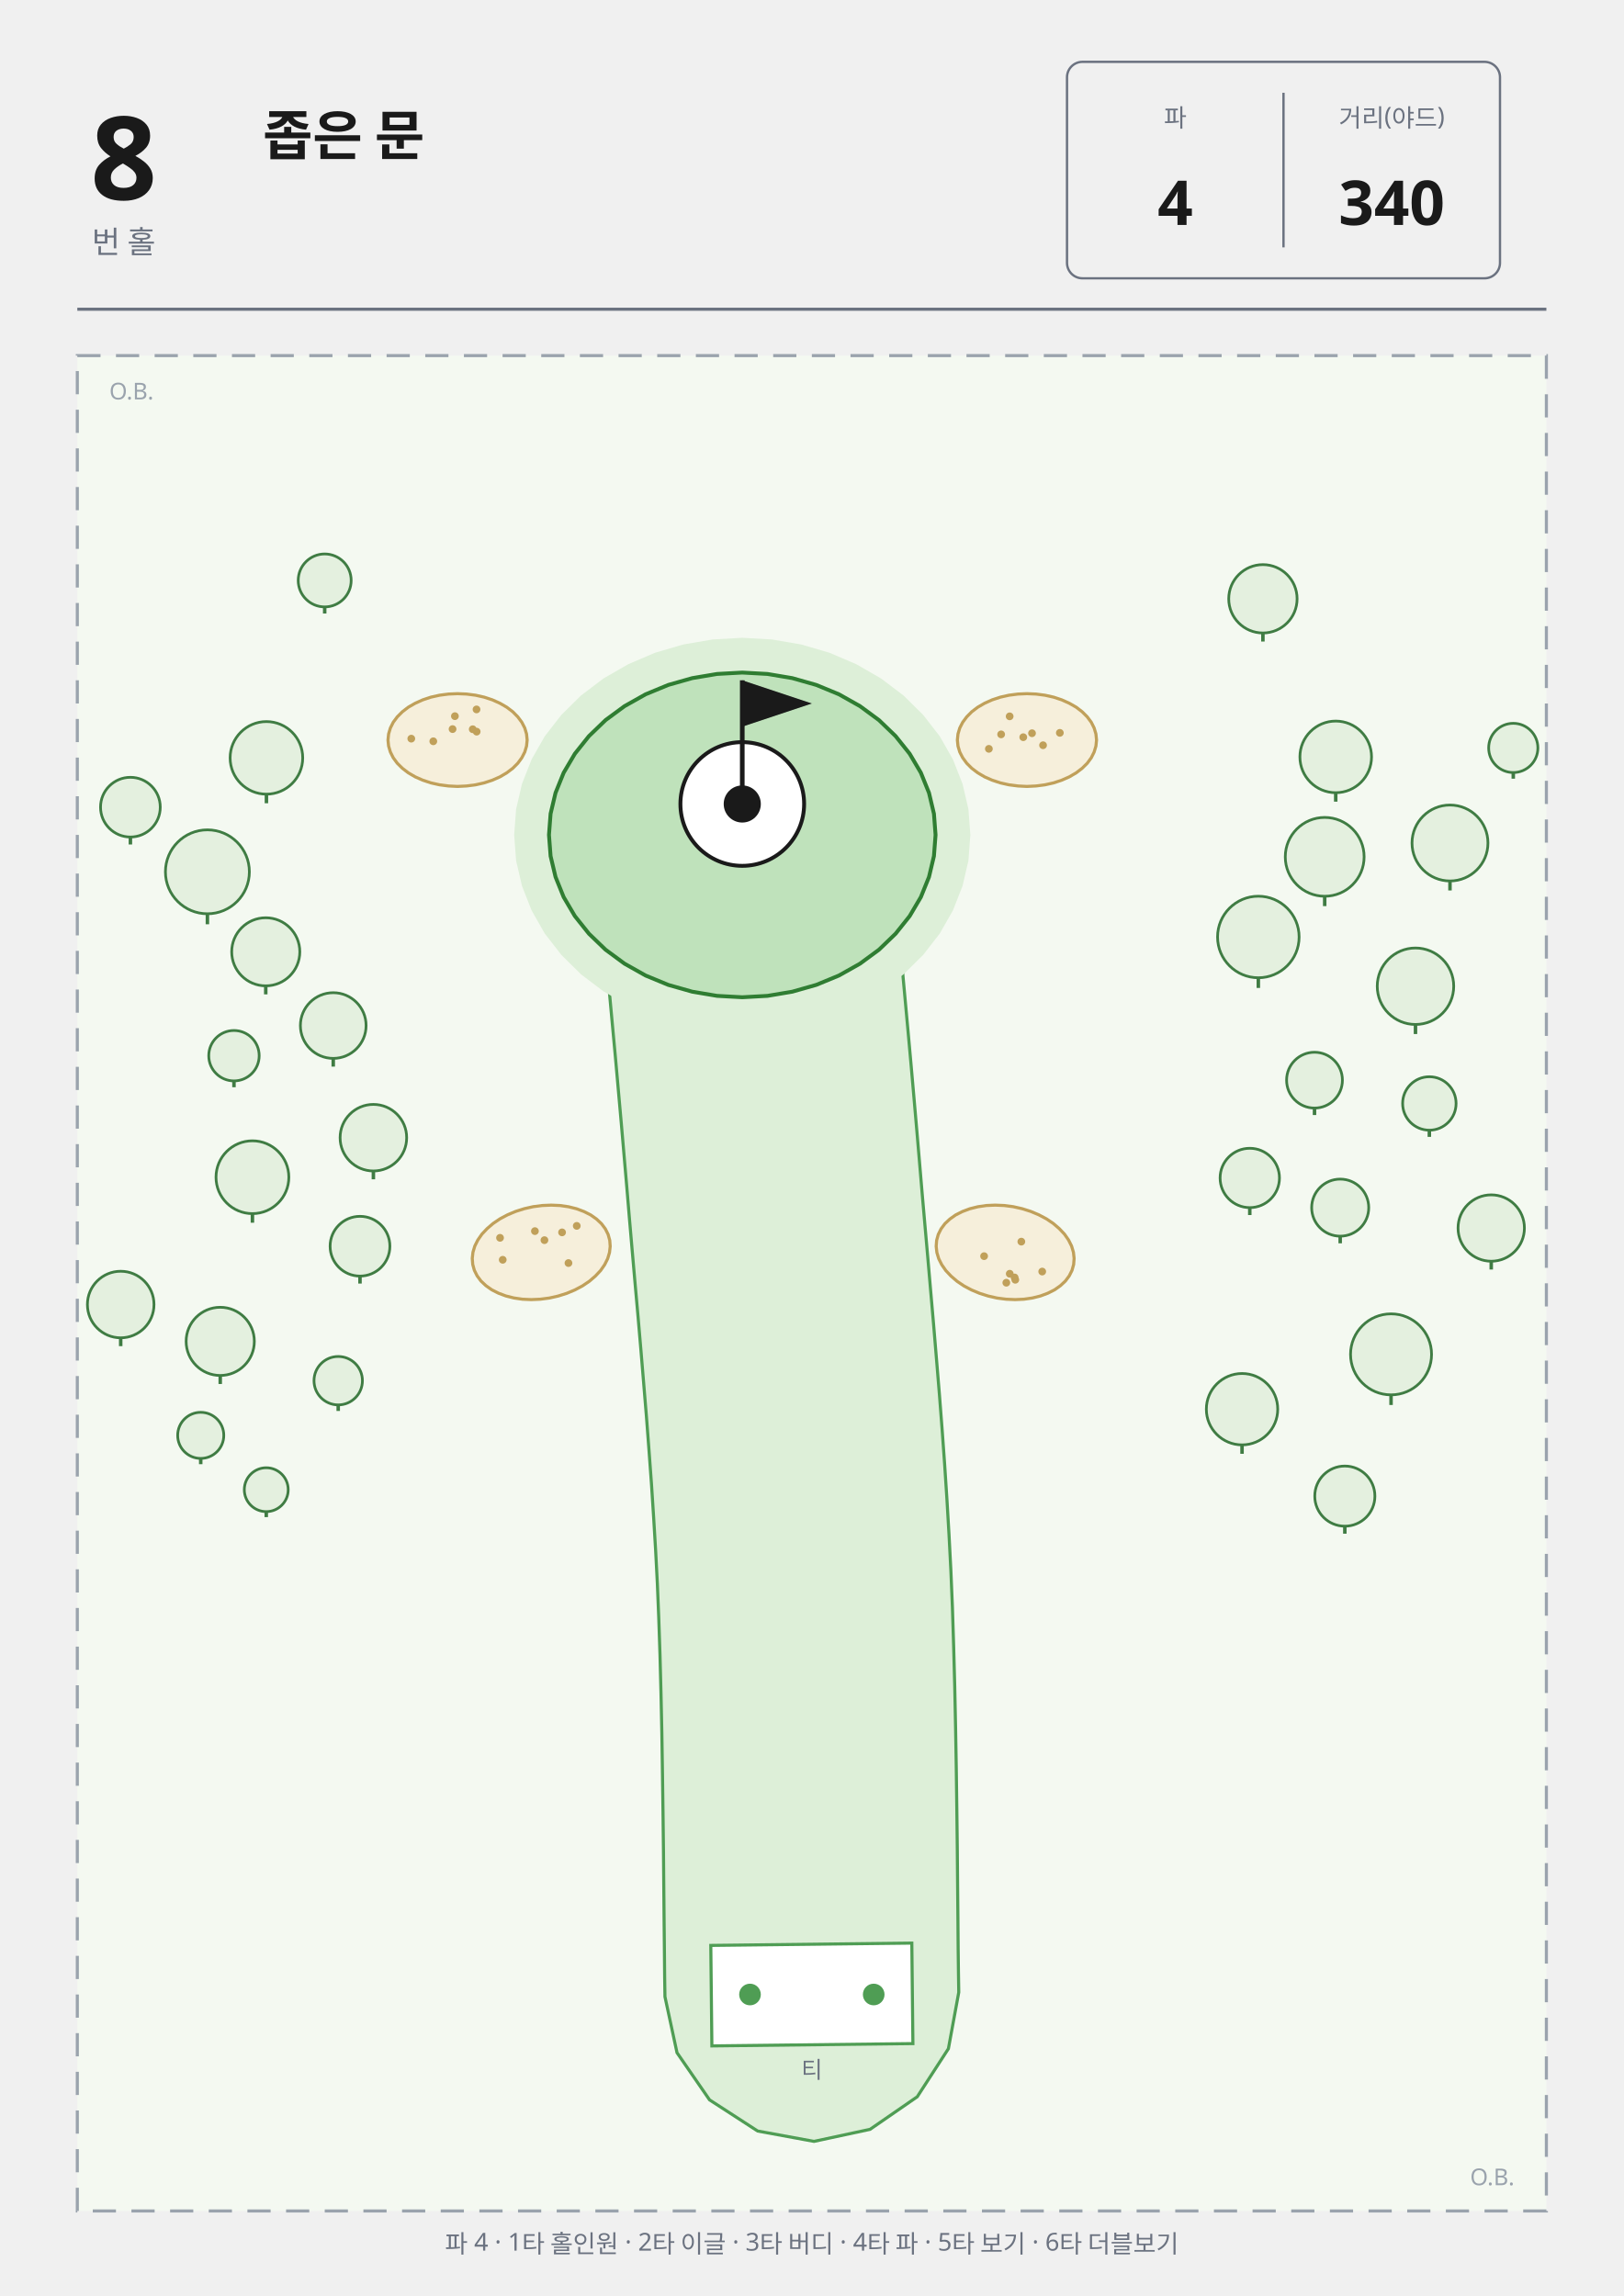
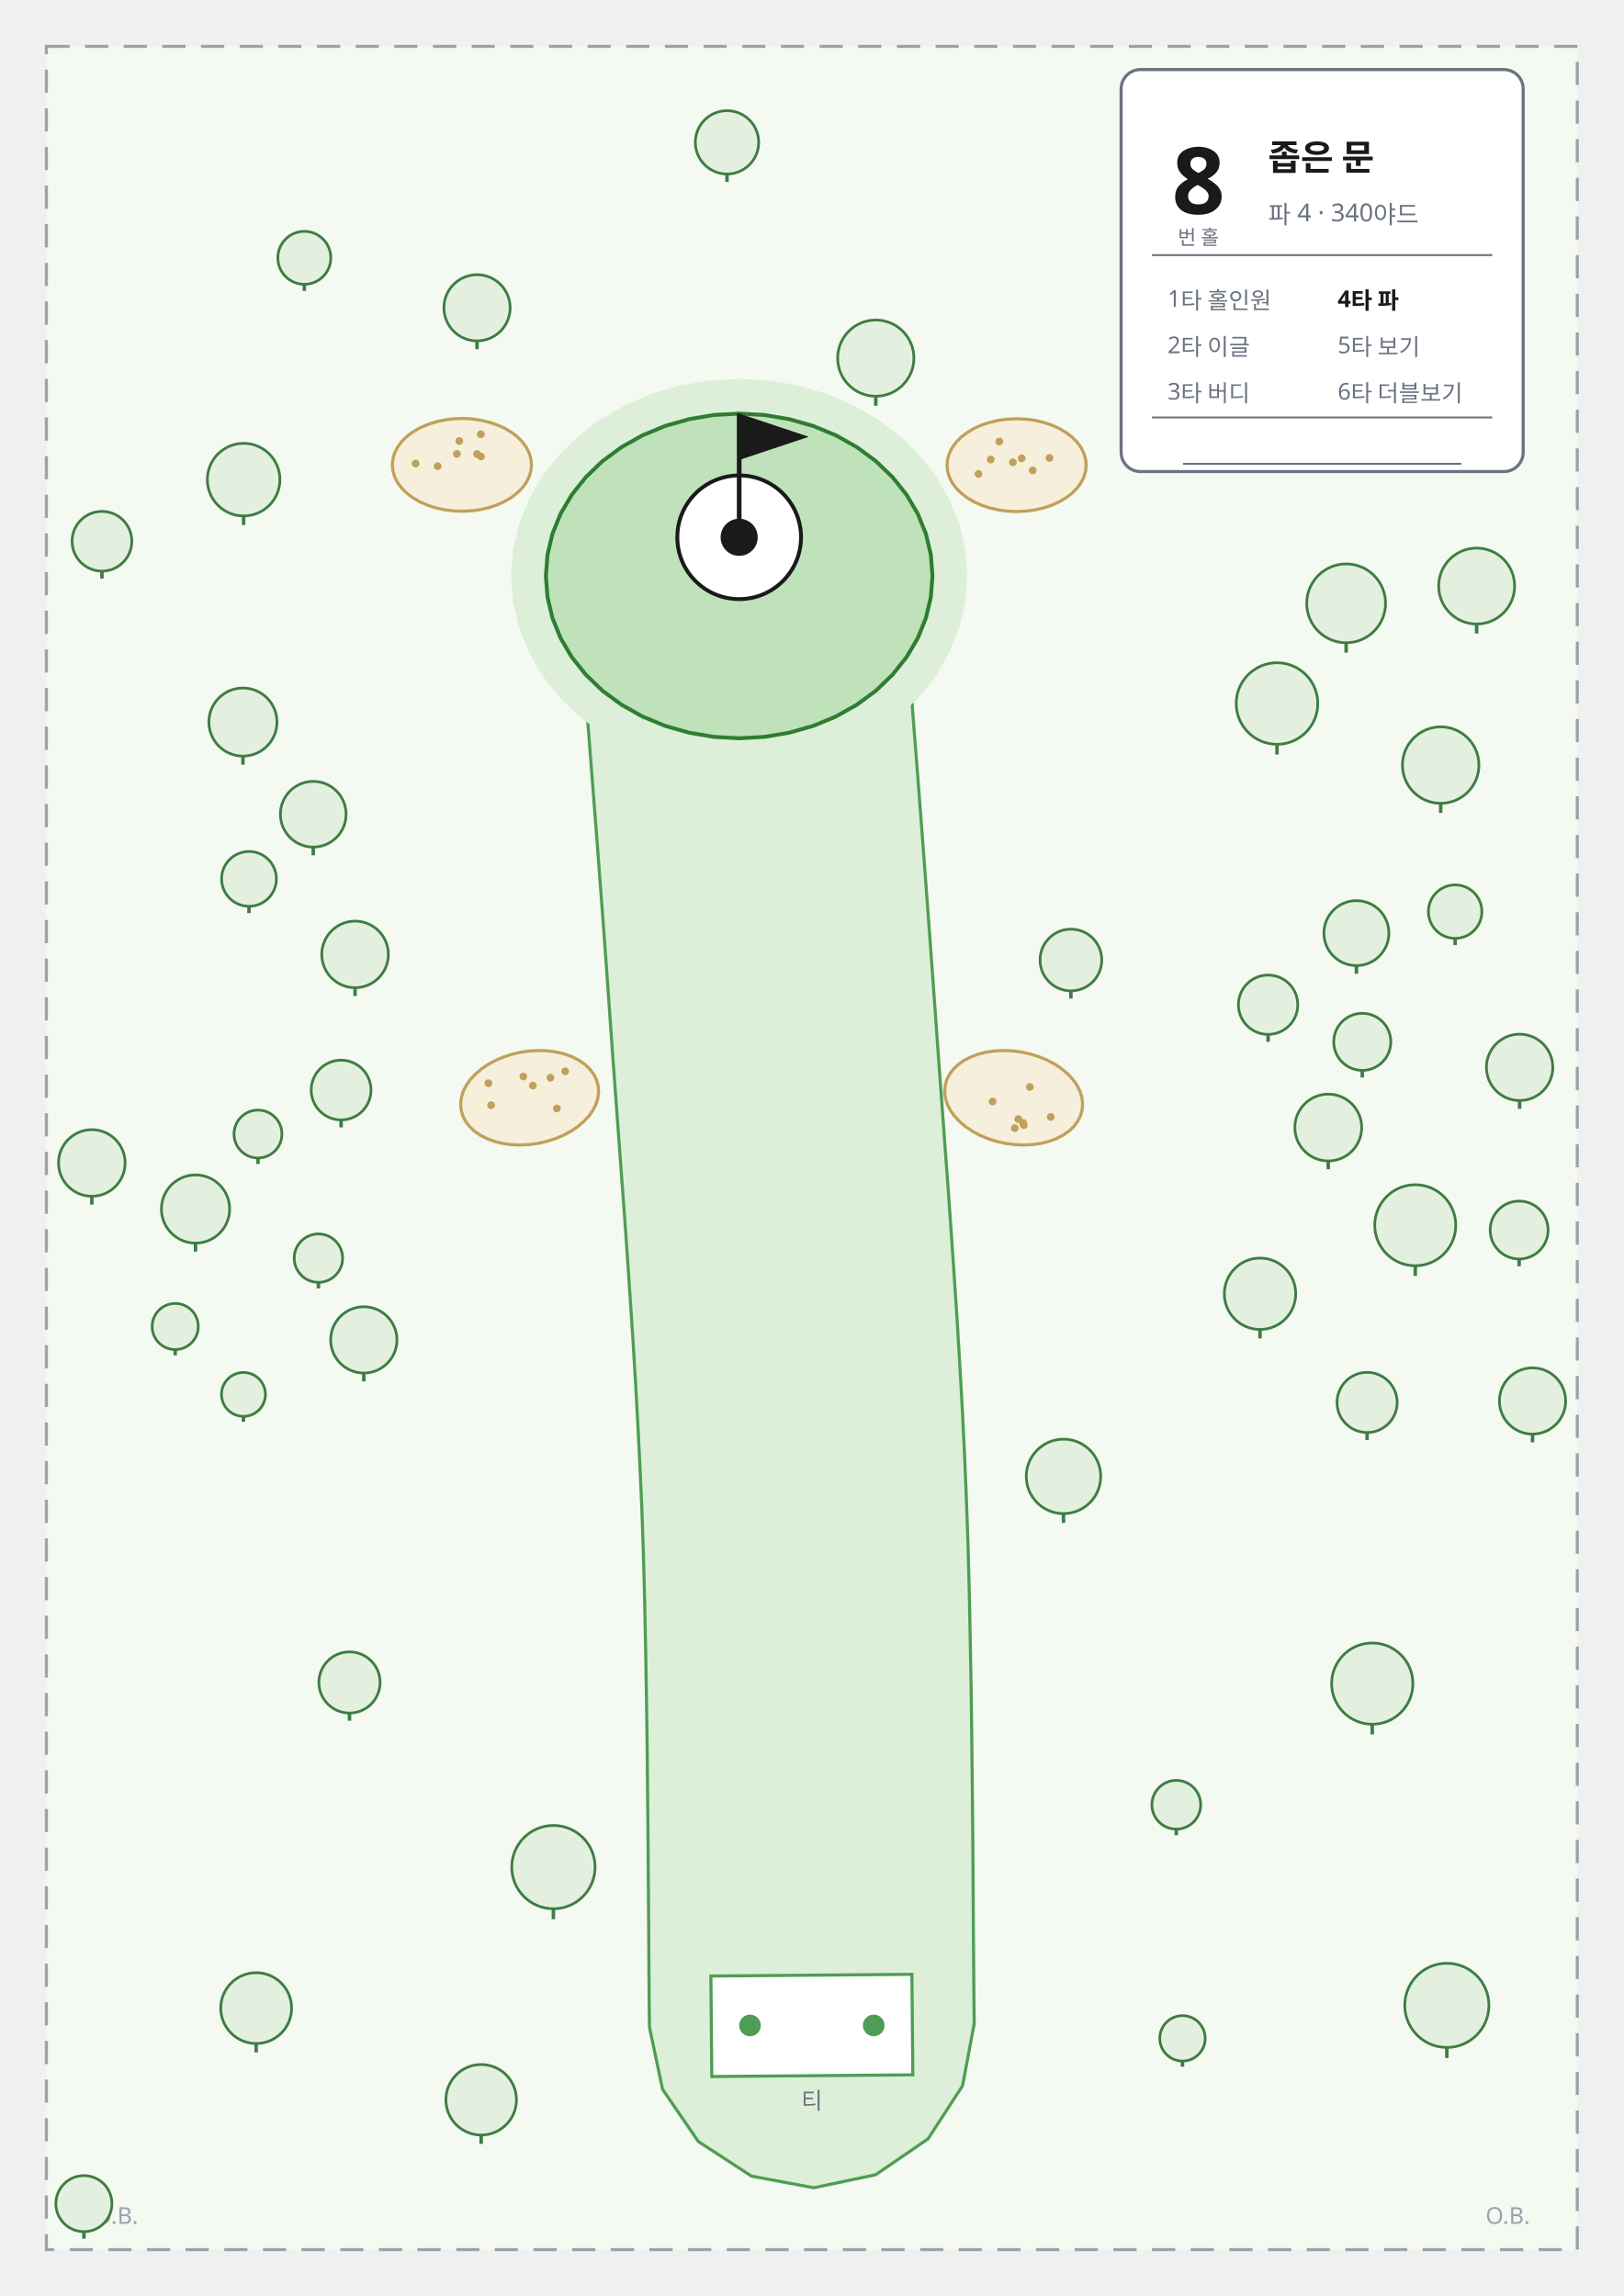
<svg xmlns="http://www.w3.org/2000/svg" width="210mm" height="297mm" viewBox="0 0 210 297" font-family="Noto Sans KR">
  <g id="pc-art" fill="#1a1a1a" stroke="none">
-     <text x="16" y="20" font-size="15" dominant-baseline="central" text-anchor="middle" font-weight="bold">8</text>
-     <text x="16" y="31" font-size="4" dominant-baseline="central" fill="#6b7280" text-anchor="middle">번 홀</text>
-     <text x="34" y="17" font-size="7" dominant-baseline="central" text-anchor="start" font-weight="bold">좁은 문</text>
-     <rect x="138" y="8" width="56" height="28" fill="none" stroke="#6b7280" stroke-width="0.3" rx="2" />
-     <line x1="166" y1="12" x2="166" y2="32" stroke="#6b7280" stroke-width="0.3" />
-     <text x="152" y="15" font-size="3.2" dominant-baseline="central" fill="#6b7280" text-anchor="middle">파</text>
-     <text x="152" y="26" font-size="8" dominant-baseline="central" fill="#1a1a1a" text-anchor="middle" font-weight="bold">4</text>
-     <text x="180" y="15" font-size="3.2" dominant-baseline="central" fill="#6b7280" text-anchor="middle">거리(야드)</text>
-     <text x="180" y="26" font-size="8" dominant-baseline="central" fill="#1a1a1a" text-anchor="middle" font-weight="bold">340</text>
-     <line x1="10" y1="40" x2="200" y2="40" stroke="#6b7280" stroke-width="0.4" />
-     <rect x="10" y="46" width="190" height="240" fill="#f4f9f1" stroke="#9aa3ad" stroke-width="0.4" stroke-dasharray="3 2" />
-     <text x="17" y="50.5" font-size="3" dominant-baseline="central" fill="#9aa3ad" text-anchor="middle">O.B.</text>
-     <text x="193" y="281.5" font-size="3" dominant-baseline="central" fill="#9aa3ad" text-anchor="middle">O.B.</text>
-     <path d="M86 258.28 L85.96 255.62 L85.93 252.29 L85.89 248.42 L85.85 244.1 L85.81 239.43 L85.75 234.49 L85.68 229.38 L85.6 224.21 L85.49 219.07 L85.36 214.06 L85.2 209.3 L85.02 204.88 L84.8 200.63 L84.54 196.32 L84.26 191.99 L83.94 187.64 L83.61 183.29 L83.25 178.94 L82.89 174.61 L82.52 170.31 L82.14 166.05 L81.77 161.83 L81.41 157.67 L81.07 153.6 L80.72 149.54 L80.36 145.36 L79.98 141.1 L79.6 136.83 L79.21 132.61 L78.83 128.5 L78.47 124.57 L78.25 122.32 L79.02 114.94 L82.54 108.42 L88.3 103.75 L95.4 101.63 L102.78 102.39 L109.3 105.92 L113.97 111.67 L116.09 118.78 L116.3 121.04 L116.67 125 L117.05 129.13 L117.44 133.39 L117.83 137.71 L118.21 142.03 L118.58 146.29 L118.93 150.4 L119.27 154.42 L119.63 158.53 L120 162.73 L120.37 167.02 L120.75 171.38 L121.12 175.81 L121.49 180.28 L121.84 184.8 L122.17 189.36 L122.47 193.93 L122.74 198.52 L122.98 203.12 L123.18 207.9 L123.34 212.95 L123.48 218.18 L123.59 223.5 L123.68 228.81 L123.75 234.01 L123.81 239.03 L123.85 243.75 L123.89 248.08 L123.92 251.91 L123.96 255.15 L124 257.72 L122.66 265.01 L118.63 271.23 L112.53 275.44 L105.28 277 L97.99 275.66 L91.77 271.63 L87.56 265.53 Z" fill="#ddefd8" stroke="#4f9d54" stroke-width="0.4" />
-     <path d="M125.5 108 L125.25 111.33 L124.49 114.6 L123.25 117.76 L121.55 120.75 L119.4 123.52 L116.86 126.03 L113.96 128.23 L110.75 130.08 L107.29 131.56 L103.64 132.63 L99.85 133.28 L96 133.5 L92.15 133.28 L88.36 132.63 L84.71 131.56 L81.25 130.08 L78.04 128.23 L75.14 126.03 L72.6 123.52 L70.45 120.75 L68.75 117.76 L67.51 114.6 L66.75 111.33 L66.5 108 L66.75 104.67 L67.51 101.4 L68.75 98.24 L70.45 95.25 L72.6 92.48 L75.14 89.97 L78.04 87.77 L81.25 85.92 L84.71 84.44 L88.36 83.37 L92.15 82.72 L96 82.5 L99.85 82.72 L103.64 83.37 L107.29 84.44 L110.75 85.92 L113.96 87.77 L116.86 89.97 L119.4 92.48 L121.55 95.25 L123.25 98.24 L124.49 101.4 L125.25 104.67 Z" fill="#ddefd8" stroke="none" />
-     <path d="M121 108 L120.79 110.74 L120.15 113.44 L119.1 116.04 L117.65 118.5 L115.83 120.78 L113.68 122.85 L111.22 124.66 L108.5 126.19 L105.57 127.4 L102.47 128.28 L99.26 128.82 L96 129 L92.74 128.82 L89.53 128.28 L86.43 127.4 L83.5 126.19 L80.78 124.66 L78.32 122.85 L76.17 120.78 L74.35 118.5 L72.9 116.04 L71.85 113.44 L71.21 110.74 L71 108 L71.21 105.26 L71.85 102.56 L72.9 99.96 L74.35 97.5 L76.17 95.22 L78.32 93.15 L80.78 91.34 L83.5 89.81 L86.43 88.6 L89.53 87.72 L92.74 87.18 L96 87 L99.26 87.18 L102.47 87.72 L105.57 88.6 L108.5 89.81 L111.22 91.34 L113.68 93.15 L115.83 95.22 L117.65 97.5 L119.1 99.96 L120.15 102.56 L120.79 105.26 Z" fill="#bfe2bb" stroke="#2f7d32" stroke-width="0.5" />
-     <path d="M78.86 160.44 L78.92 161.22 L78.83 162.02 L78.59 162.82 L78.2 163.6 L77.67 164.36 L77 165.07 L76.22 165.74 L75.33 166.34 L74.35 166.86 L73.3 167.3 L72.19 167.65 L71.04 167.91 L69.88 168.06 L68.71 168.11 L67.57 168.06 L66.47 167.9 L65.43 167.64 L64.47 167.28 L63.6 166.84 L62.85 166.31 L62.21 165.71 L61.71 165.04 L61.35 164.32 L61.14 163.56 L61.08 162.78 L61.17 161.98 L61.41 161.18 L61.8 160.4 L62.33 159.64 L63 158.93 L63.78 158.26 L64.67 157.66 L65.65 157.14 L66.7 156.7 L67.81 156.35 L68.96 156.09 L70.12 155.94 L71.29 155.89 L72.43 155.94 L73.53 156.1 L74.57 156.36 L75.53 156.72 L76.4 157.16 L77.15 157.69 L77.79 158.29 L78.29 158.96 L78.65 159.68 Z" fill="#f6efdb" stroke="#c0a05a" stroke-width="0.4" />
-     <circle cx="72.694" cy="159.414" r="0.5" fill="#c0a05a" stroke="none" />
-     <circle cx="73.522" cy="163.383" r="0.5" fill="#c0a05a" stroke="none" />
-     <circle cx="69.183" cy="159.252" r="0.5" fill="#c0a05a" stroke="none" />
-     <circle cx="74.595" cy="158.575" r="0.5" fill="#c0a05a" stroke="none" />
-     <circle cx="70.415" cy="160.421" r="0.5" fill="#c0a05a" stroke="none" />
-     <circle cx="64.672" cy="160.12" r="0.5" fill="#c0a05a" stroke="none" />
-     <circle cx="65.02" cy="162.96" r="0.5" fill="#c0a05a" stroke="none" />
-     <path d="M138.86 163.56 L138.65 164.32 L138.29 165.04 L137.79 165.71 L137.15 166.31 L136.4 166.84 L135.53 167.28 L134.57 167.64 L133.53 167.9 L132.43 168.06 L131.29 168.11 L130.12 168.06 L128.96 167.91 L127.81 167.65 L126.7 167.3 L125.65 166.86 L124.67 166.34 L123.78 165.74 L123 165.07 L122.33 164.36 L121.8 163.6 L121.41 162.82 L121.17 162.02 L121.08 161.22 L121.14 160.44 L121.35 159.68 L121.71 158.96 L122.21 158.29 L122.85 157.69 L123.6 157.16 L124.47 156.72 L125.43 156.36 L126.47 156.1 L127.57 155.94 L128.71 155.89 L129.88 155.94 L131.04 156.09 L132.19 156.35 L133.3 156.7 L134.35 157.14 L135.33 157.66 L136.22 158.26 L137 158.93 L137.67 159.64 L138.2 160.4 L138.59 161.18 L138.83 161.98 L138.92 162.78 Z" fill="#f6efdb" stroke="#c0a05a" stroke-width="0.4" />
-     <circle cx="131.313" cy="165.546" r="0.5" fill="#c0a05a" stroke="none" />
-     <circle cx="131.223" cy="165.245" r="0.5" fill="#c0a05a" stroke="none" />
-     <circle cx="130.152" cy="165.927" r="0.5" fill="#c0a05a" stroke="none" />
-     <circle cx="132.094" cy="160.613" r="0.5" fill="#c0a05a" stroke="none" />
-     <circle cx="134.794" cy="164.483" r="0.5" fill="#c0a05a" stroke="none" />
-     <circle cx="127.278" cy="162.491" r="0.5" fill="#c0a05a" stroke="none" />
-     <circle cx="130.595" cy="164.765" r="0.5" fill="#c0a05a" stroke="none" />
-     <path d="M68.18 95.73 L68.1 96.51 L67.87 97.28 L67.49 98.02 L66.97 98.73 L66.32 99.38 L65.54 99.97 L64.66 100.49 L63.68 100.92 L62.62 101.27 L61.51 101.52 L60.35 101.67 L59.18 101.73 L58 101.67 L56.85 101.52 L55.73 101.27 L54.68 100.92 L53.7 100.49 L52.81 99.97 L52.04 99.38 L51.38 98.73 L50.86 98.02 L50.49 97.28 L50.26 96.51 L50.18 95.73 L50.26 94.94 L50.49 94.17 L50.86 93.43 L51.38 92.73 L52.04 92.07 L52.81 91.48 L53.7 90.97 L54.68 90.53 L55.73 90.18 L56.85 89.93 L58 89.78 L59.18 89.73 L60.35 89.78 L61.51 89.93 L62.62 90.18 L63.68 90.53 L64.66 90.97 L65.54 91.48 L66.32 92.07 L66.97 92.73 L67.49 93.43 L67.87 94.17 L68.1 94.94 Z" fill="#f6efdb" stroke="#c0a05a" stroke-width="0.4" />
-     <circle cx="53.194" cy="95.549" r="0.5" fill="#c0a05a" stroke="none" />
-     <circle cx="56.041" cy="95.891" r="0.5" fill="#c0a05a" stroke="none" />
-     <circle cx="58.532" cy="94.312" r="0.5" fill="#c0a05a" stroke="none" />
-     <circle cx="61.141" cy="94.332" r="0.5" fill="#c0a05a" stroke="none" />
-     <circle cx="61.631" cy="91.767" r="0.5" fill="#c0a05a" stroke="none" />
-     <circle cx="58.835" cy="92.639" r="0.5" fill="#c0a05a" stroke="none" />
-     <circle cx="61.648" cy="94.642" r="0.5" fill="#c0a05a" stroke="none" />
-     <path d="M141.82 95.73 L141.74 96.51 L141.51 97.28 L141.14 98.02 L140.62 98.73 L139.96 99.38 L139.19 99.97 L138.3 100.49 L137.32 100.92 L136.27 101.27 L135.15 101.52 L134 101.67 L132.82 101.73 L131.65 101.67 L130.49 101.52 L129.38 101.27 L128.32 100.92 L127.34 100.49 L126.46 99.97 L125.68 99.38 L125.03 98.73 L124.51 98.02 L124.13 97.28 L123.9 96.51 L123.82 95.73 L123.9 94.94 L124.13 94.17 L124.51 93.43 L125.03 92.73 L125.68 92.07 L126.46 91.48 L127.34 90.97 L128.32 90.53 L129.38 90.18 L130.49 89.93 L131.65 89.78 L132.82 89.73 L134 89.78 L135.15 89.93 L136.27 90.18 L137.32 90.53 L138.3 90.97 L139.19 91.48 L139.96 92.07 L140.62 92.73 L141.14 93.43 L141.51 94.17 L141.74 94.94 Z" fill="#f6efdb" stroke="#c0a05a" stroke-width="0.4" />
-     <circle cx="133.475" cy="94.848" r="0.5" fill="#c0a05a" stroke="none" />
-     <circle cx="127.895" cy="96.867" r="0.5" fill="#c0a05a" stroke="none" />
-     <circle cx="129.481" cy="94.995" r="0.5" fill="#c0a05a" stroke="none" />
-     <circle cx="134.903" cy="96.401" r="0.5" fill="#c0a05a" stroke="none" />
-     <circle cx="132.344" cy="95.361" r="0.5" fill="#c0a05a" stroke="none" />
-     <circle cx="130.583" cy="92.663" r="0.5" fill="#c0a05a" stroke="none" />
-     <circle cx="137.074" cy="94.798" r="0.5" fill="#c0a05a" stroke="none" />
-     <line x1="15.611" y1="171.117" x2="15.611" y2="174.131" stroke="#3f7c43" stroke-width="0.45" />
-     <circle cx="15.611" cy="168.749" r="4.305" fill="#e4f0df" stroke="#3f7c43" stroke-width="0.35" />
-     <line x1="48.292" y1="149.535" x2="48.292" y2="152.549" stroke="#3f7c43" stroke-width="0.45" />
-     <circle cx="48.292" cy="147.167" r="4.305" fill="#e4f0df" stroke="#3f7c43" stroke-width="0.35" />
-     <line x1="34.371" y1="125.544" x2="34.371" y2="128.626" stroke="#3f7c43" stroke-width="0.45" />
-     <circle cx="34.371" cy="123.121" r="4.404" fill="#e4f0df" stroke="#3f7c43" stroke-width="0.35" />
-     <line x1="43.743" y1="180.322" x2="43.743" y2="182.514" stroke="#3f7c43" stroke-width="0.45" />
-     <circle cx="43.743" cy="178.6" r="3.131" fill="#e4f0df" stroke="#3f7c43" stroke-width="0.35" />
-     <line x1="25.961" y1="187.313" x2="25.961" y2="189.401" stroke="#3f7c43" stroke-width="0.45" />
-     <circle cx="25.961" cy="185.673" r="2.982" fill="#e4f0df" stroke="#3f7c43" stroke-width="0.35" />
-     <line x1="28.484" y1="175.94" x2="28.484" y2="179.027" stroke="#3f7c43" stroke-width="0.45" />
-     <circle cx="28.484" cy="173.514" r="4.41" fill="#e4f0df" stroke="#3f7c43" stroke-width="0.35" />
-     <line x1="16.865" y1="106.535" x2="16.865" y2="109.238" stroke="#3f7c43" stroke-width="0.45" />
-     <circle cx="16.865" cy="104.411" r="3.862" fill="#e4f0df" stroke="#3f7c43" stroke-width="0.35" />
-     <line x1="34.436" y1="194.261" x2="34.436" y2="196.247" stroke="#3f7c43" stroke-width="0.45" />
-     <circle cx="34.436" cy="192.7" r="2.838" fill="#e4f0df" stroke="#3f7c43" stroke-width="0.35" />
-     <line x1="46.56" y1="163.33" x2="46.56" y2="166.036" stroke="#3f7c43" stroke-width="0.45" />
-     <circle cx="46.56" cy="161.204" r="3.865" fill="#e4f0df" stroke="#3f7c43" stroke-width="0.35" />
-     <line x1="41.994" y1="76.965" x2="41.994" y2="79.362" stroke="#3f7c43" stroke-width="0.45" />
-     <circle cx="41.994" cy="75.082" r="3.424" fill="#e4f0df" stroke="#3f7c43" stroke-width="0.35" />
-     <line x1="34.458" y1="100.617" x2="34.458" y2="103.903" stroke="#3f7c43" stroke-width="0.45" />
-     <circle cx="34.458" cy="98.035" r="4.694" fill="#e4f0df" stroke="#3f7c43" stroke-width="0.35" />
-     <line x1="43.1" y1="134.997" x2="43.1" y2="137.971" stroke="#3f7c43" stroke-width="0.45" />
-     <circle cx="43.1" cy="132.66" r="4.248" fill="#e4f0df" stroke="#3f7c43" stroke-width="0.35" />
-     <line x1="30.26" y1="138.355" x2="30.26" y2="140.638" stroke="#3f7c43" stroke-width="0.45" />
-     <circle cx="30.26" cy="136.561" r="3.261" fill="#e4f0df" stroke="#3f7c43" stroke-width="0.35" />
-     <line x1="26.824" y1="115.759" x2="26.824" y2="119.559" stroke="#3f7c43" stroke-width="0.45" />
-     <circle cx="26.824" cy="112.774" r="5.428" fill="#e4f0df" stroke="#3f7c43" stroke-width="0.35" />
-     <line x1="32.647" y1="154.869" x2="32.647" y2="158.165" stroke="#3f7c43" stroke-width="0.45" />
-     <circle cx="32.647" cy="152.279" r="4.709" fill="#e4f0df" stroke="#3f7c43" stroke-width="0.35" />
-     <line x1="179.91" y1="178.075" x2="179.91" y2="181.742" stroke="#3f7c43" stroke-width="0.45" />
-     <circle cx="179.91" cy="175.193" r="5.239" fill="#e4f0df" stroke="#3f7c43" stroke-width="0.35" />
-     <line x1="173.932" y1="195.67" x2="173.932" y2="198.392" stroke="#3f7c43" stroke-width="0.45" />
-     <circle cx="173.932" cy="193.531" r="3.889" fill="#e4f0df" stroke="#3f7c43" stroke-width="0.35" />
-     <line x1="183.07" y1="130.295" x2="183.07" y2="133.757" stroke="#3f7c43" stroke-width="0.45" />
-     <circle cx="183.07" cy="127.575" r="4.945" fill="#e4f0df" stroke="#3f7c43" stroke-width="0.35" />
-     <line x1="173.333" y1="158.244" x2="173.333" y2="160.827" stroke="#3f7c43" stroke-width="0.45" />
-     <circle cx="173.333" cy="156.215" r="3.69" fill="#e4f0df" stroke="#3f7c43" stroke-width="0.35" />
-     <line x1="192.867" y1="161.215" x2="192.867" y2="164.22" stroke="#3f7c43" stroke-width="0.45" />
-     <circle cx="192.867" cy="158.854" r="4.292" fill="#e4f0df" stroke="#3f7c43" stroke-width="0.35" />
-     <line x1="163.338" y1="79.891" x2="163.338" y2="82.985" stroke="#3f7c43" stroke-width="0.45" />
-     <circle cx="163.338" cy="77.459" r="4.421" fill="#e4f0df" stroke="#3f7c43" stroke-width="0.35" />
-     <line x1="187.532" y1="111.749" x2="187.532" y2="115.186" stroke="#3f7c43" stroke-width="0.45" />
-     <circle cx="187.532" cy="109.047" r="4.911" fill="#e4f0df" stroke="#3f7c43" stroke-width="0.35" />
-     <line x1="160.638" y1="184.826" x2="160.638" y2="188.057" stroke="#3f7c43" stroke-width="0.45" />
-     <circle cx="160.638" cy="182.287" r="4.616" fill="#e4f0df" stroke="#3f7c43" stroke-width="0.35" />
-     <line x1="162.746" y1="124.105" x2="162.746" y2="127.796" stroke="#3f7c43" stroke-width="0.45" />
-     <circle cx="162.746" cy="121.204" r="5.274" fill="#e4f0df" stroke="#3f7c43" stroke-width="0.35" />
-     <line x1="161.639" y1="154.486" x2="161.639" y2="157.173" stroke="#3f7c43" stroke-width="0.45" />
-     <circle cx="161.639" cy="152.375" r="3.838" fill="#e4f0df" stroke="#3f7c43" stroke-width="0.35" />
-     <line x1="172.755" y1="100.456" x2="172.755" y2="103.698" stroke="#3f7c43" stroke-width="0.45" />
-     <circle cx="172.755" cy="97.908" r="4.632" fill="#e4f0df" stroke="#3f7c43" stroke-width="0.35" />
-     <line x1="170.01" y1="141.709" x2="170.01" y2="144.237" stroke="#3f7c43" stroke-width="0.45" />
-     <circle cx="170.01" cy="139.724" r="3.61" fill="#e4f0df" stroke="#3f7c43" stroke-width="0.35" />
-     <line x1="184.864" y1="144.64" x2="184.864" y2="147.06" stroke="#3f7c43" stroke-width="0.45" />
-     <circle cx="184.864" cy="142.739" r="3.457" fill="#e4f0df" stroke="#3f7c43" stroke-width="0.35" />
-     <line x1="195.718" y1="98.499" x2="195.718" y2="100.727" stroke="#3f7c43" stroke-width="0.45" />
-     <circle cx="195.718" cy="96.749" r="3.182" fill="#e4f0df" stroke="#3f7c43" stroke-width="0.35" />
-     <line x1="171.329" y1="113.641" x2="171.329" y2="117.209" stroke="#3f7c43" stroke-width="0.45" />
-     <circle cx="171.329" cy="110.837" r="5.098" fill="#e4f0df" stroke="#3f7c43" stroke-width="0.35" />
-     <path d="M92.07 264.65 L91.93 251.65 L117.93 251.35 L118.07 264.35 Z" fill="#ffffff" stroke="#4f9d54" stroke-width="0.4" />
-     <circle cx="97" cy="258" r="1.4" fill="#4f9d54" stroke="none" />
-     <circle cx="113" cy="258" r="1.4" fill="#4f9d54" stroke="none" />
-     <text x="105" y="267.5" font-size="3" dominant-baseline="central" fill="#6b7280" text-anchor="middle">티</text>
-     <circle cx="96" cy="104" r="8" fill="#ffffff" stroke="#1a1a1a" stroke-width="0.5" />
-     <circle cx="96" cy="104" r="2.4" fill="#1a1a1a" stroke="none" />
-     <line x1="96" y1="104" x2="96" y2="88" stroke="#1a1a1a" stroke-width="0.6" />
-     <path d="M96 88 L105 91 L96 94 Z" fill="#1a1a1a" stroke="none" />
-     <text x="105" y="290" font-size="3.2" dominant-baseline="central" fill="#6b7280" text-anchor="middle">파 4 · 1타 홀인원 · 2타 이글 · 3타 버디 · 4타 파 · 5타 보기 · 6타 더블보기</text>
+     <rect x="6" y="6" width="198" height="285" fill="#f4f9f1" stroke="#9aa3ad" stroke-width="0.4" stroke-dasharray="3 2" />
+     <text x="15" y="286.5" font-size="3" dominant-baseline="central" fill="#9aa3ad" text-anchor="middle">O.B.</text>
+     <text x="195" y="286.5" font-size="3" dominant-baseline="central" fill="#9aa3ad" text-anchor="middle">O.B.</text>
+     <path d="M84 262.24 L83.96 258.93 L83.93 254.78 L83.9 249.95 L83.86 244.55 L83.82 238.7 L83.76 232.51 L83.7 226.12 L83.61 219.63 L83.5 213.18 L83.37 206.89 L83.21 200.89 L83.02 195.31 L82.78 189.94 L82.51 184.51 L82.21 179.06 L81.88 173.6 L81.52 168.13 L81.15 162.68 L80.77 157.25 L80.37 151.87 L79.98 146.53 L79.59 141.26 L79.21 136.07 L78.85 130.99 L78.49 125.9 L78.11 120.66 L77.71 115.33 L77.31 109.99 L76.9 104.71 L76.5 99.57 L76.12 94.65 L75.75 90.04 L75.65 88.71 L76.61 80.57 L80.61 73.42 L87.05 68.35 L94.93 66.13 L103.07 67.09 L110.22 71.09 L115.29 77.53 L117.52 85.41 L117.62 86.74 L117.99 91.37 L118.37 96.31 L118.78 101.47 L119.18 106.79 L119.59 112.18 L119.99 117.57 L120.38 122.88 L120.75 128.01 L121.11 133.05 L121.48 138.19 L121.87 143.45 L122.26 148.8 L122.66 154.24 L123.05 159.76 L123.43 165.34 L123.8 170.96 L124.14 176.62 L124.46 182.3 L124.74 187.99 L124.98 193.69 L125.19 199.61 L125.36 205.88 L125.49 212.39 L125.61 219 L125.69 225.62 L125.76 232.11 L125.82 238.37 L125.86 244.26 L125.89 249.67 L125.93 254.47 L125.96 258.53 L126 261.76 L124.49 269.81 L120.02 276.68 L113.26 281.31 L105.24 283 L97.19 281.49 L90.32 277.02 L85.69 270.26 Z" fill="#ddefd8" stroke="#4f9d54" stroke-width="0.4" />
+     <path d="M125.1 74.5 L124.85 77.83 L124.09 81.1 L122.85 84.26 L121.15 87.25 L119 90.02 L116.46 92.53 L113.56 94.73 L110.35 96.58 L106.89 98.06 L103.24 99.13 L99.45 99.78 L95.6 100 L91.75 99.78 L87.96 99.13 L84.31 98.06 L80.85 96.58 L77.64 94.73 L74.74 92.53 L72.2 90.02 L70.05 87.25 L68.35 84.26 L67.11 81.1 L66.35 77.83 L66.1 74.5 L66.35 71.17 L67.11 67.9 L68.35 64.74 L70.05 61.75 L72.2 58.98 L74.74 56.47 L77.64 54.27 L80.85 52.42 L84.31 50.94 L87.96 49.87 L91.75 49.22 L95.6 49 L99.45 49.22 L103.24 49.87 L106.89 50.94 L110.35 52.42 L113.56 54.27 L116.46 56.47 L119 58.98 L121.15 61.75 L122.85 64.74 L124.09 67.9 L124.85 71.17 Z" fill="#ddefd8" stroke="none" />
+     <path d="M120.6 74.5 L120.39 77.24 L119.75 79.94 L118.7 82.54 L117.25 85 L115.43 87.28 L113.28 89.35 L110.82 91.16 L108.1 92.69 L105.17 93.9 L102.07 94.78 L98.86 95.32 L95.6 95.5 L92.34 95.32 L89.13 94.78 L86.03 93.9 L83.1 92.69 L80.38 91.16 L77.92 89.35 L75.77 87.28 L73.95 85 L72.5 82.54 L71.45 79.94 L70.81 77.24 L70.6 74.5 L70.81 71.76 L71.45 69.06 L72.5 66.46 L73.95 64 L75.77 61.72 L77.92 59.65 L80.38 57.84 L83.1 56.31 L86.03 55.1 L89.13 54.22 L92.34 53.68 L95.6 53.5 L98.86 53.68 L102.07 54.22 L105.17 55.1 L108.1 56.31 L110.82 57.84 L113.28 59.65 L115.43 61.72 L117.25 64 L118.7 66.46 L119.75 69.06 L120.39 71.76 Z" fill="#bfe2bb" stroke="#2f7d32" stroke-width="0.5" />
+     <path d="M77.36 140.44 L77.42 141.22 L77.33 142.02 L77.09 142.82 L76.7 143.6 L76.17 144.36 L75.5 145.07 L74.72 145.74 L73.83 146.34 L72.85 146.86 L71.8 147.3 L70.69 147.65 L69.54 147.91 L68.38 148.06 L67.21 148.11 L66.07 148.06 L64.97 147.9 L63.93 147.64 L62.97 147.28 L62.1 146.84 L61.35 146.31 L60.71 145.71 L60.21 145.04 L59.85 144.32 L59.64 143.56 L59.58 142.78 L59.67 141.98 L59.91 141.18 L60.3 140.4 L60.83 139.64 L61.5 138.93 L62.28 138.26 L63.17 137.66 L64.15 137.14 L65.2 136.7 L66.31 136.35 L67.46 136.09 L68.62 135.94 L69.79 135.89 L70.93 135.94 L72.03 136.1 L73.07 136.36 L74.03 136.72 L74.9 137.16 L75.65 137.69 L76.29 138.29 L76.79 138.96 L77.15 139.68 Z" fill="#f6efdb" stroke="#c0a05a" stroke-width="0.4" />
+     <circle cx="71.194" cy="139.414" r="0.5" fill="#c0a05a" stroke="none" />
+     <circle cx="72.022" cy="143.383" r="0.5" fill="#c0a05a" stroke="none" />
+     <circle cx="67.683" cy="139.252" r="0.5" fill="#c0a05a" stroke="none" />
+     <circle cx="73.095" cy="138.575" r="0.5" fill="#c0a05a" stroke="none" />
+     <circle cx="68.915" cy="140.421" r="0.5" fill="#c0a05a" stroke="none" />
+     <circle cx="63.172" cy="140.12" r="0.5" fill="#c0a05a" stroke="none" />
+     <circle cx="63.52" cy="142.96" r="0.5" fill="#c0a05a" stroke="none" />
+     <path d="M139.96 143.56 L139.75 144.32 L139.39 145.04 L138.89 145.71 L138.25 146.31 L137.5 146.84 L136.63 147.28 L135.67 147.64 L134.63 147.9 L133.53 148.06 L132.39 148.11 L131.22 148.06 L130.06 147.91 L128.91 147.65 L127.8 147.3 L126.75 146.86 L125.77 146.34 L124.88 145.74 L124.1 145.07 L123.43 144.36 L122.9 143.6 L122.51 142.82 L122.27 142.02 L122.18 141.22 L122.24 140.44 L122.45 139.68 L122.81 138.96 L123.31 138.29 L123.95 137.69 L124.7 137.16 L125.57 136.72 L126.53 136.36 L127.57 136.1 L128.67 135.94 L129.81 135.89 L130.98 135.94 L132.14 136.09 L133.29 136.35 L134.4 136.7 L135.45 137.14 L136.43 137.66 L137.32 138.26 L138.1 138.93 L138.77 139.64 L139.3 140.4 L139.69 141.18 L139.93 141.98 L140.02 142.78 Z" fill="#f6efdb" stroke="#c0a05a" stroke-width="0.4" />
+     <circle cx="132.413" cy="145.546" r="0.5" fill="#c0a05a" stroke="none" />
+     <circle cx="132.323" cy="145.245" r="0.5" fill="#c0a05a" stroke="none" />
+     <circle cx="131.252" cy="145.927" r="0.5" fill="#c0a05a" stroke="none" />
+     <circle cx="133.194" cy="140.613" r="0.5" fill="#c0a05a" stroke="none" />
+     <circle cx="135.894" cy="144.483" r="0.5" fill="#c0a05a" stroke="none" />
+     <circle cx="128.378" cy="142.491" r="0.5" fill="#c0a05a" stroke="none" />
+     <circle cx="131.695" cy="144.765" r="0.5" fill="#c0a05a" stroke="none" />
+     <path d="M68.74 60.13 L68.66 60.92 L68.43 61.69 L68.05 62.43 L67.53 63.13 L66.88 63.78 L66.1 64.37 L65.22 64.89 L64.24 65.33 L63.18 65.68 L62.07 65.93 L60.91 66.08 L59.74 66.13 L58.56 66.08 L57.41 65.93 L56.29 65.68 L55.24 65.33 L54.26 64.89 L53.37 64.37 L52.6 63.78 L51.94 63.13 L51.42 62.43 L51.04 61.69 L50.82 60.92 L50.74 60.13 L50.82 59.35 L51.04 58.58 L51.42 57.84 L51.94 57.13 L52.6 56.48 L53.37 55.89 L54.26 55.37 L55.24 54.94 L56.29 54.59 L57.41 54.34 L58.56 54.18 L59.74 54.13 L60.91 54.18 L62.07 54.34 L63.18 54.59 L64.24 54.94 L65.22 55.37 L66.1 55.89 L66.88 56.48 L67.53 57.13 L68.05 57.84 L68.43 58.58 L68.66 59.35 Z" fill="#f6efdb" stroke="#c0a05a" stroke-width="0.4" />
+     <circle cx="53.754" cy="59.955" r="0.5" fill="#c0a05a" stroke="none" />
+     <circle cx="56.601" cy="60.297" r="0.5" fill="#c0a05a" stroke="none" />
+     <circle cx="59.091" cy="58.718" r="0.5" fill="#c0a05a" stroke="none" />
+     <circle cx="61.701" cy="58.738" r="0.5" fill="#c0a05a" stroke="none" />
+     <circle cx="62.191" cy="56.173" r="0.5" fill="#c0a05a" stroke="none" />
+     <circle cx="59.395" cy="57.045" r="0.5" fill="#c0a05a" stroke="none" />
+     <circle cx="62.207" cy="59.048" r="0.5" fill="#c0a05a" stroke="none" />
+     <path d="M140.48 60.17 L140.4 60.95 L140.17 61.72 L139.8 62.47 L139.28 63.17 L138.62 63.82 L137.85 64.41 L136.96 64.93 L135.98 65.37 L134.93 65.71 L133.81 65.97 L132.66 66.12 L131.48 66.17 L130.31 66.12 L129.15 65.97 L128.04 65.71 L126.98 65.37 L126 64.93 L125.12 64.41 L124.34 63.82 L123.69 63.17 L123.17 62.47 L122.79 61.72 L122.56 60.95 L122.48 60.17 L122.56 59.39 L122.79 58.62 L123.17 57.87 L123.69 57.17 L124.34 56.52 L125.12 55.93 L126 55.41 L126.98 54.97 L128.04 54.63 L129.15 54.37 L130.31 54.22 L131.48 54.17 L132.66 54.22 L133.81 54.37 L134.93 54.63 L135.98 54.97 L136.96 55.41 L137.85 55.93 L138.62 56.52 L139.28 57.17 L139.8 57.87 L140.17 58.62 L140.4 59.39 Z" fill="#f6efdb" stroke="#c0a05a" stroke-width="0.4" />
+     <circle cx="132.134" cy="59.292" r="0.5" fill="#c0a05a" stroke="none" />
+     <circle cx="126.554" cy="61.311" r="0.5" fill="#c0a05a" stroke="none" />
+     <circle cx="128.14" cy="59.439" r="0.5" fill="#c0a05a" stroke="none" />
+     <circle cx="133.562" cy="60.846" r="0.5" fill="#c0a05a" stroke="none" />
+     <circle cx="131.004" cy="59.806" r="0.5" fill="#c0a05a" stroke="none" />
+     <circle cx="129.243" cy="57.107" r="0.5" fill="#c0a05a" stroke="none" />
+     <circle cx="135.734" cy="59.243" r="0.5" fill="#c0a05a" stroke="none" />
+     <line x1="11.878" y1="152.804" x2="11.878" y2="155.818" stroke="#3f7c43" stroke-width="0.45" />
+     <circle cx="11.878" cy="150.436" r="4.305" fill="#e4f0df" stroke="#3f7c43" stroke-width="0.35" />
+     <line x1="45.921" y1="125.827" x2="45.921" y2="128.841" stroke="#3f7c43" stroke-width="0.45" />
+     <circle cx="45.921" cy="123.459" r="4.305" fill="#e4f0df" stroke="#3f7c43" stroke-width="0.35" />
+     <line x1="31.42" y1="95.824" x2="31.42" y2="98.907" stroke="#3f7c43" stroke-width="0.45" />
+     <circle cx="31.42" cy="93.402" r="4.404" fill="#e4f0df" stroke="#3f7c43" stroke-width="0.35" />
+     <line x1="41.182" y1="164.472" x2="41.182" y2="166.664" stroke="#3f7c43" stroke-width="0.45" />
+     <circle cx="41.182" cy="162.749" r="3.131" fill="#e4f0df" stroke="#3f7c43" stroke-width="0.35" />
+     <line x1="22.659" y1="173.232" x2="22.659" y2="175.319" stroke="#3f7c43" stroke-width="0.45" />
+     <circle cx="22.659" cy="171.592" r="2.982" fill="#e4f0df" stroke="#3f7c43" stroke-width="0.35" />
+     <line x1="25.288" y1="158.818" x2="25.288" y2="161.906" stroke="#3f7c43" stroke-width="0.45" />
+     <circle cx="25.288" cy="156.393" r="4.41" fill="#e4f0df" stroke="#3f7c43" stroke-width="0.35" />
+     <line x1="13.184" y1="72.138" x2="13.184" y2="74.841" stroke="#3f7c43" stroke-width="0.45" />
+     <circle cx="13.184" cy="70.013" r="3.862" fill="#e4f0df" stroke="#3f7c43" stroke-width="0.35" />
+     <line x1="31.487" y1="181.936" x2="31.487" y2="183.922" stroke="#3f7c43" stroke-width="0.45" />
+     <circle cx="31.487" cy="180.375" r="2.838" fill="#e4f0df" stroke="#3f7c43" stroke-width="0.35" />
+     <line x1="44.116" y1="143.131" x2="44.116" y2="145.837" stroke="#3f7c43" stroke-width="0.45" />
+     <circle cx="44.116" cy="141.005" r="3.865" fill="#e4f0df" stroke="#3f7c43" stroke-width="0.35" />
+     <line x1="39.36" y1="35.235" x2="39.36" y2="37.632" stroke="#3f7c43" stroke-width="0.45" />
+     <circle cx="39.36" cy="33.352" r="3.424" fill="#e4f0df" stroke="#3f7c43" stroke-width="0.35" />
+     <line x1="33.364" y1="148.396" x2="33.364" y2="150.563" stroke="#3f7c43" stroke-width="0.45" />
+     <circle cx="33.364" cy="146.693" r="3.096" fill="#e4f0df" stroke="#3f7c43" stroke-width="0.35" />
+     <line x1="31.51" y1="64.626" x2="31.51" y2="67.912" stroke="#3f7c43" stroke-width="0.45" />
+     <circle cx="31.51" cy="62.044" r="4.694" fill="#e4f0df" stroke="#3f7c43" stroke-width="0.35" />
+     <line x1="47.053" y1="175.681" x2="47.053" y2="178.682" stroke="#3f7c43" stroke-width="0.45" />
+     <circle cx="47.053" cy="173.324" r="4.286" fill="#e4f0df" stroke="#3f7c43" stroke-width="0.35" />
+     <line x1="40.513" y1="107.662" x2="40.513" y2="110.636" stroke="#3f7c43" stroke-width="0.45" />
+     <circle cx="40.513" cy="105.325" r="4.248" fill="#e4f0df" stroke="#3f7c43" stroke-width="0.35" />
+     <line x1="32.202" y1="115.637" x2="32.202" y2="118.117" stroke="#3f7c43" stroke-width="0.45" />
+     <circle cx="32.202" cy="113.688" r="3.543" fill="#e4f0df" stroke="#3f7c43" stroke-width="0.35" />
+     <line x1="183.04" y1="161.373" x2="183.04" y2="165.04" stroke="#3f7c43" stroke-width="0.45" />
+     <circle cx="183.04" cy="158.492" r="5.239" fill="#e4f0df" stroke="#3f7c43" stroke-width="0.35" />
+     <line x1="176.812" y1="183.553" x2="176.812" y2="186.275" stroke="#3f7c43" stroke-width="0.45" />
+     <circle cx="176.812" cy="181.414" r="3.889" fill="#e4f0df" stroke="#3f7c43" stroke-width="0.35" />
+     <line x1="186.331" y1="101.688" x2="186.331" y2="105.15" stroke="#3f7c43" stroke-width="0.45" />
+     <circle cx="186.331" cy="98.969" r="4.945" fill="#e4f0df" stroke="#3f7c43" stroke-width="0.35" />
+     <line x1="176.189" y1="136.798" x2="176.189" y2="139.381" stroke="#3f7c43" stroke-width="0.45" />
+     <circle cx="176.189" cy="134.769" r="3.69" fill="#e4f0df" stroke="#3f7c43" stroke-width="0.35" />
+     <line x1="196.537" y1="140.428" x2="196.537" y2="143.433" stroke="#3f7c43" stroke-width="0.45" />
+     <circle cx="196.537" cy="138.068" r="4.292" fill="#e4f0df" stroke="#3f7c43" stroke-width="0.35" />
+     <line x1="190.98" y1="78.51" x2="190.98" y2="81.948" stroke="#3f7c43" stroke-width="0.45" />
+     <circle cx="190.98" cy="75.809" r="4.911" fill="#e4f0df" stroke="#3f7c43" stroke-width="0.35" />
+     <line x1="162.964" y1="169.897" x2="162.964" y2="173.129" stroke="#3f7c43" stroke-width="0.45" />
+     <circle cx="162.964" cy="167.358" r="4.616" fill="#e4f0df" stroke="#3f7c43" stroke-width="0.35" />
+     <line x1="175.429" y1="123.014" x2="175.429" y2="125.954" stroke="#3f7c43" stroke-width="0.45" />
+     <circle cx="175.429" cy="120.704" r="4.2" fill="#e4f0df" stroke="#3f7c43" stroke-width="0.35" />
+     <line x1="165.16" y1="93.906" x2="165.16" y2="97.597" stroke="#3f7c43" stroke-width="0.45" />
+     <circle cx="165.16" cy="91.005" r="5.274" fill="#e4f0df" stroke="#3f7c43" stroke-width="0.35" />
+     <line x1="164.008" y1="132.08" x2="164.008" y2="134.767" stroke="#3f7c43" stroke-width="0.45" />
+     <circle cx="164.008" cy="129.969" r="3.838" fill="#e4f0df" stroke="#3f7c43" stroke-width="0.35" />
+     <line x1="188.2" y1="119.825" x2="188.2" y2="122.245" stroke="#3f7c43" stroke-width="0.45" />
+     <circle cx="188.2" cy="117.924" r="3.457" fill="#e4f0df" stroke="#3f7c43" stroke-width="0.35" />
+     <line x1="174.101" y1="80.85" x2="174.101" y2="84.419" stroke="#3f7c43" stroke-width="0.45" />
+     <circle cx="174.101" cy="78.046" r="5.098" fill="#e4f0df" stroke="#3f7c43" stroke-width="0.35" />
+     <line x1="171.789" y1="148.231" x2="171.789" y2="151.256" stroke="#3f7c43" stroke-width="0.45" />
+     <circle cx="171.789" cy="145.855" r="4.321" fill="#e4f0df" stroke="#3f7c43" stroke-width="0.35" />
+     <line x1="196.476" y1="161.171" x2="196.476" y2="163.792" stroke="#3f7c43" stroke-width="0.45" />
+     <circle cx="196.476" cy="159.112" r="3.745" fill="#e4f0df" stroke="#3f7c43" stroke-width="0.35" />
+     <line x1="198.208" y1="183.58" x2="198.208" y2="186.579" stroke="#3f7c43" stroke-width="0.45" />
+     <circle cx="198.208" cy="181.224" r="4.283" fill="#e4f0df" stroke="#3f7c43" stroke-width="0.35" />
+     <line x1="152.135" y1="235.19" x2="152.135" y2="237.397" stroke="#3f7c43" stroke-width="0.45" />
+     <circle cx="152.135" cy="233.456" r="3.153" fill="#e4f0df" stroke="#3f7c43" stroke-width="0.35" />
+     <line x1="62.231" y1="274.127" x2="62.231" y2="277.32" stroke="#3f7c43" stroke-width="0.45" />
+     <circle cx="62.231" cy="271.618" r="4.562" fill="#e4f0df" stroke="#3f7c43" stroke-width="0.35" />
+     <line x1="187.126" y1="262.398" x2="187.126" y2="266.208" stroke="#3f7c43" stroke-width="0.45" />
+     <circle cx="187.126" cy="259.404" r="5.443" fill="#e4f0df" stroke="#3f7c43" stroke-width="0.35" />
+     <line x1="138.505" y1="126.377" x2="138.505" y2="129.169" stroke="#3f7c43" stroke-width="0.45" />
+     <circle cx="138.505" cy="124.182" r="3.99" fill="#e4f0df" stroke="#3f7c43" stroke-width="0.35" />
+     <line x1="10.852" y1="287.048" x2="10.852" y2="289.585" stroke="#3f7c43" stroke-width="0.45" />
+     <circle cx="10.852" cy="285.054" r="3.625" fill="#e4f0df" stroke="#3f7c43" stroke-width="0.35" />
+     <line x1="152.937" y1="265.286" x2="152.937" y2="267.343" stroke="#3f7c43" stroke-width="0.45" />
+     <circle cx="152.937" cy="263.671" r="2.937" fill="#e4f0df" stroke="#3f7c43" stroke-width="0.35" />
+     <line x1="94.027" y1="20.667" x2="94.027" y2="23.534" stroke="#3f7c43" stroke-width="0.45" />
+     <circle cx="94.027" cy="18.414" r="4.096" fill="#e4f0df" stroke="#3f7c43" stroke-width="0.35" />
+     <line x1="137.546" y1="193.626" x2="137.546" y2="196.995" stroke="#3f7c43" stroke-width="0.45" />
+     <circle cx="137.546" cy="190.978" r="4.814" fill="#e4f0df" stroke="#3f7c43" stroke-width="0.35" />
+     <line x1="61.697" y1="42.17" x2="61.697" y2="45.167" stroke="#3f7c43" stroke-width="0.45" />
+     <circle cx="61.697" cy="39.816" r="4.281" fill="#e4f0df" stroke="#3f7c43" stroke-width="0.35" />
+     <line x1="71.576" y1="244.485" x2="71.576" y2="248.258" stroke="#3f7c43" stroke-width="0.45" />
+     <circle cx="71.576" cy="241.521" r="5.389" fill="#e4f0df" stroke="#3f7c43" stroke-width="0.35" />
+     <line x1="45.201" y1="219.812" x2="45.201" y2="222.582" stroke="#3f7c43" stroke-width="0.45" />
+     <circle cx="45.201" cy="217.636" r="3.957" fill="#e4f0df" stroke="#3f7c43" stroke-width="0.35" />
+     <line x1="33.132" y1="262.28" x2="33.132" y2="265.487" stroke="#3f7c43" stroke-width="0.45" />
+     <circle cx="33.132" cy="259.761" r="4.581" fill="#e4f0df" stroke="#3f7c43" stroke-width="0.35" />
+     <line x1="113.268" y1="49.036" x2="113.268" y2="52.488" stroke="#3f7c43" stroke-width="0.45" />
+     <circle cx="113.268" cy="46.325" r="4.93" fill="#e4f0df" stroke="#3f7c43" stroke-width="0.35" />
+     <line x1="177.48" y1="220.675" x2="177.48" y2="224.353" stroke="#3f7c43" stroke-width="0.45" />
+     <circle cx="177.48" cy="217.785" r="5.254" fill="#e4f0df" stroke="#3f7c43" stroke-width="0.35" />
+     <path d="M92.06 268.61 L91.94 255.61 L117.94 255.39 L118.06 268.39 Z" fill="#ffffff" stroke="#4f9d54" stroke-width="0.4" />
+     <circle cx="97" cy="262" r="1.4" fill="#4f9d54" stroke="none" />
+     <circle cx="113" cy="262" r="1.4" fill="#4f9d54" stroke="none" />
+     <text x="105" y="271.5" font-size="3" dominant-baseline="central" fill="#6b7280" text-anchor="middle">티</text>
+     <circle cx="95.6" cy="69.5" r="8" fill="#ffffff" stroke="#1a1a1a" stroke-width="0.5" />
+     <circle cx="95.6" cy="69.5" r="2.4" fill="#1a1a1a" stroke="none" />
+     <line x1="95.6" y1="69.5" x2="95.6" y2="53.5" stroke="#1a1a1a" stroke-width="0.6" />
+     <path d="M95.6 53.5 L104.6 56.5 L95.6 59.5 Z" fill="#1a1a1a" stroke="none" />
+     <rect x="145" y="9" width="52" height="52" fill="#ffffff" stroke="#6b7280" stroke-width="0.4" rx="2.5" />
+     <text x="155" y="23" font-size="12" dominant-baseline="central" text-anchor="middle" font-weight="bold">8</text>
+     <text x="155" y="30.5" font-size="2.6" dominant-baseline="central" fill="#6b7280" text-anchor="middle">번 홀</text>
+     <text x="164" y="20" font-size="4.6" dominant-baseline="central" text-anchor="start" font-weight="bold">좁은 문</text>
+     <text x="164" y="27.5" font-size="3.2" dominant-baseline="central" fill="#6b7280" text-anchor="start">파 4 · 340야드</text>
+     <line x1="149" y1="33" x2="193" y2="33" stroke="#6b7280" stroke-width="0.25" />
+     <line x1="149" y1="54" x2="193" y2="54" stroke="#6b7280" stroke-width="0.25" />
+     <text x="151" y="38.5" font-size="3" dominant-baseline="central" text-anchor="start" fill="#6b7280">1타 홀인원</text>
+     <text x="151" y="44.5" font-size="3" dominant-baseline="central" text-anchor="start" fill="#6b7280">2타 이글</text>
+     <text x="151" y="50.5" font-size="3" dominant-baseline="central" text-anchor="start" fill="#6b7280">3타 버디</text>
+     <text x="173" y="38.5" font-size="3" dominant-baseline="central" text-anchor="start" font-weight="bold" fill="#1a1a1a">4타 파</text>
+     <text x="173" y="44.5" font-size="3" dominant-baseline="central" text-anchor="start" fill="#6b7280">5타 보기</text>
+     <text x="173" y="50.5" font-size="3" dominant-baseline="central" text-anchor="start" fill="#6b7280">6타 더블보기</text>
+     <line x1="153" y1="60" x2="189" y2="60" stroke="#6b7280" stroke-width="0.25" />
  </g>
  <g id="pc-slot" />
</svg>
